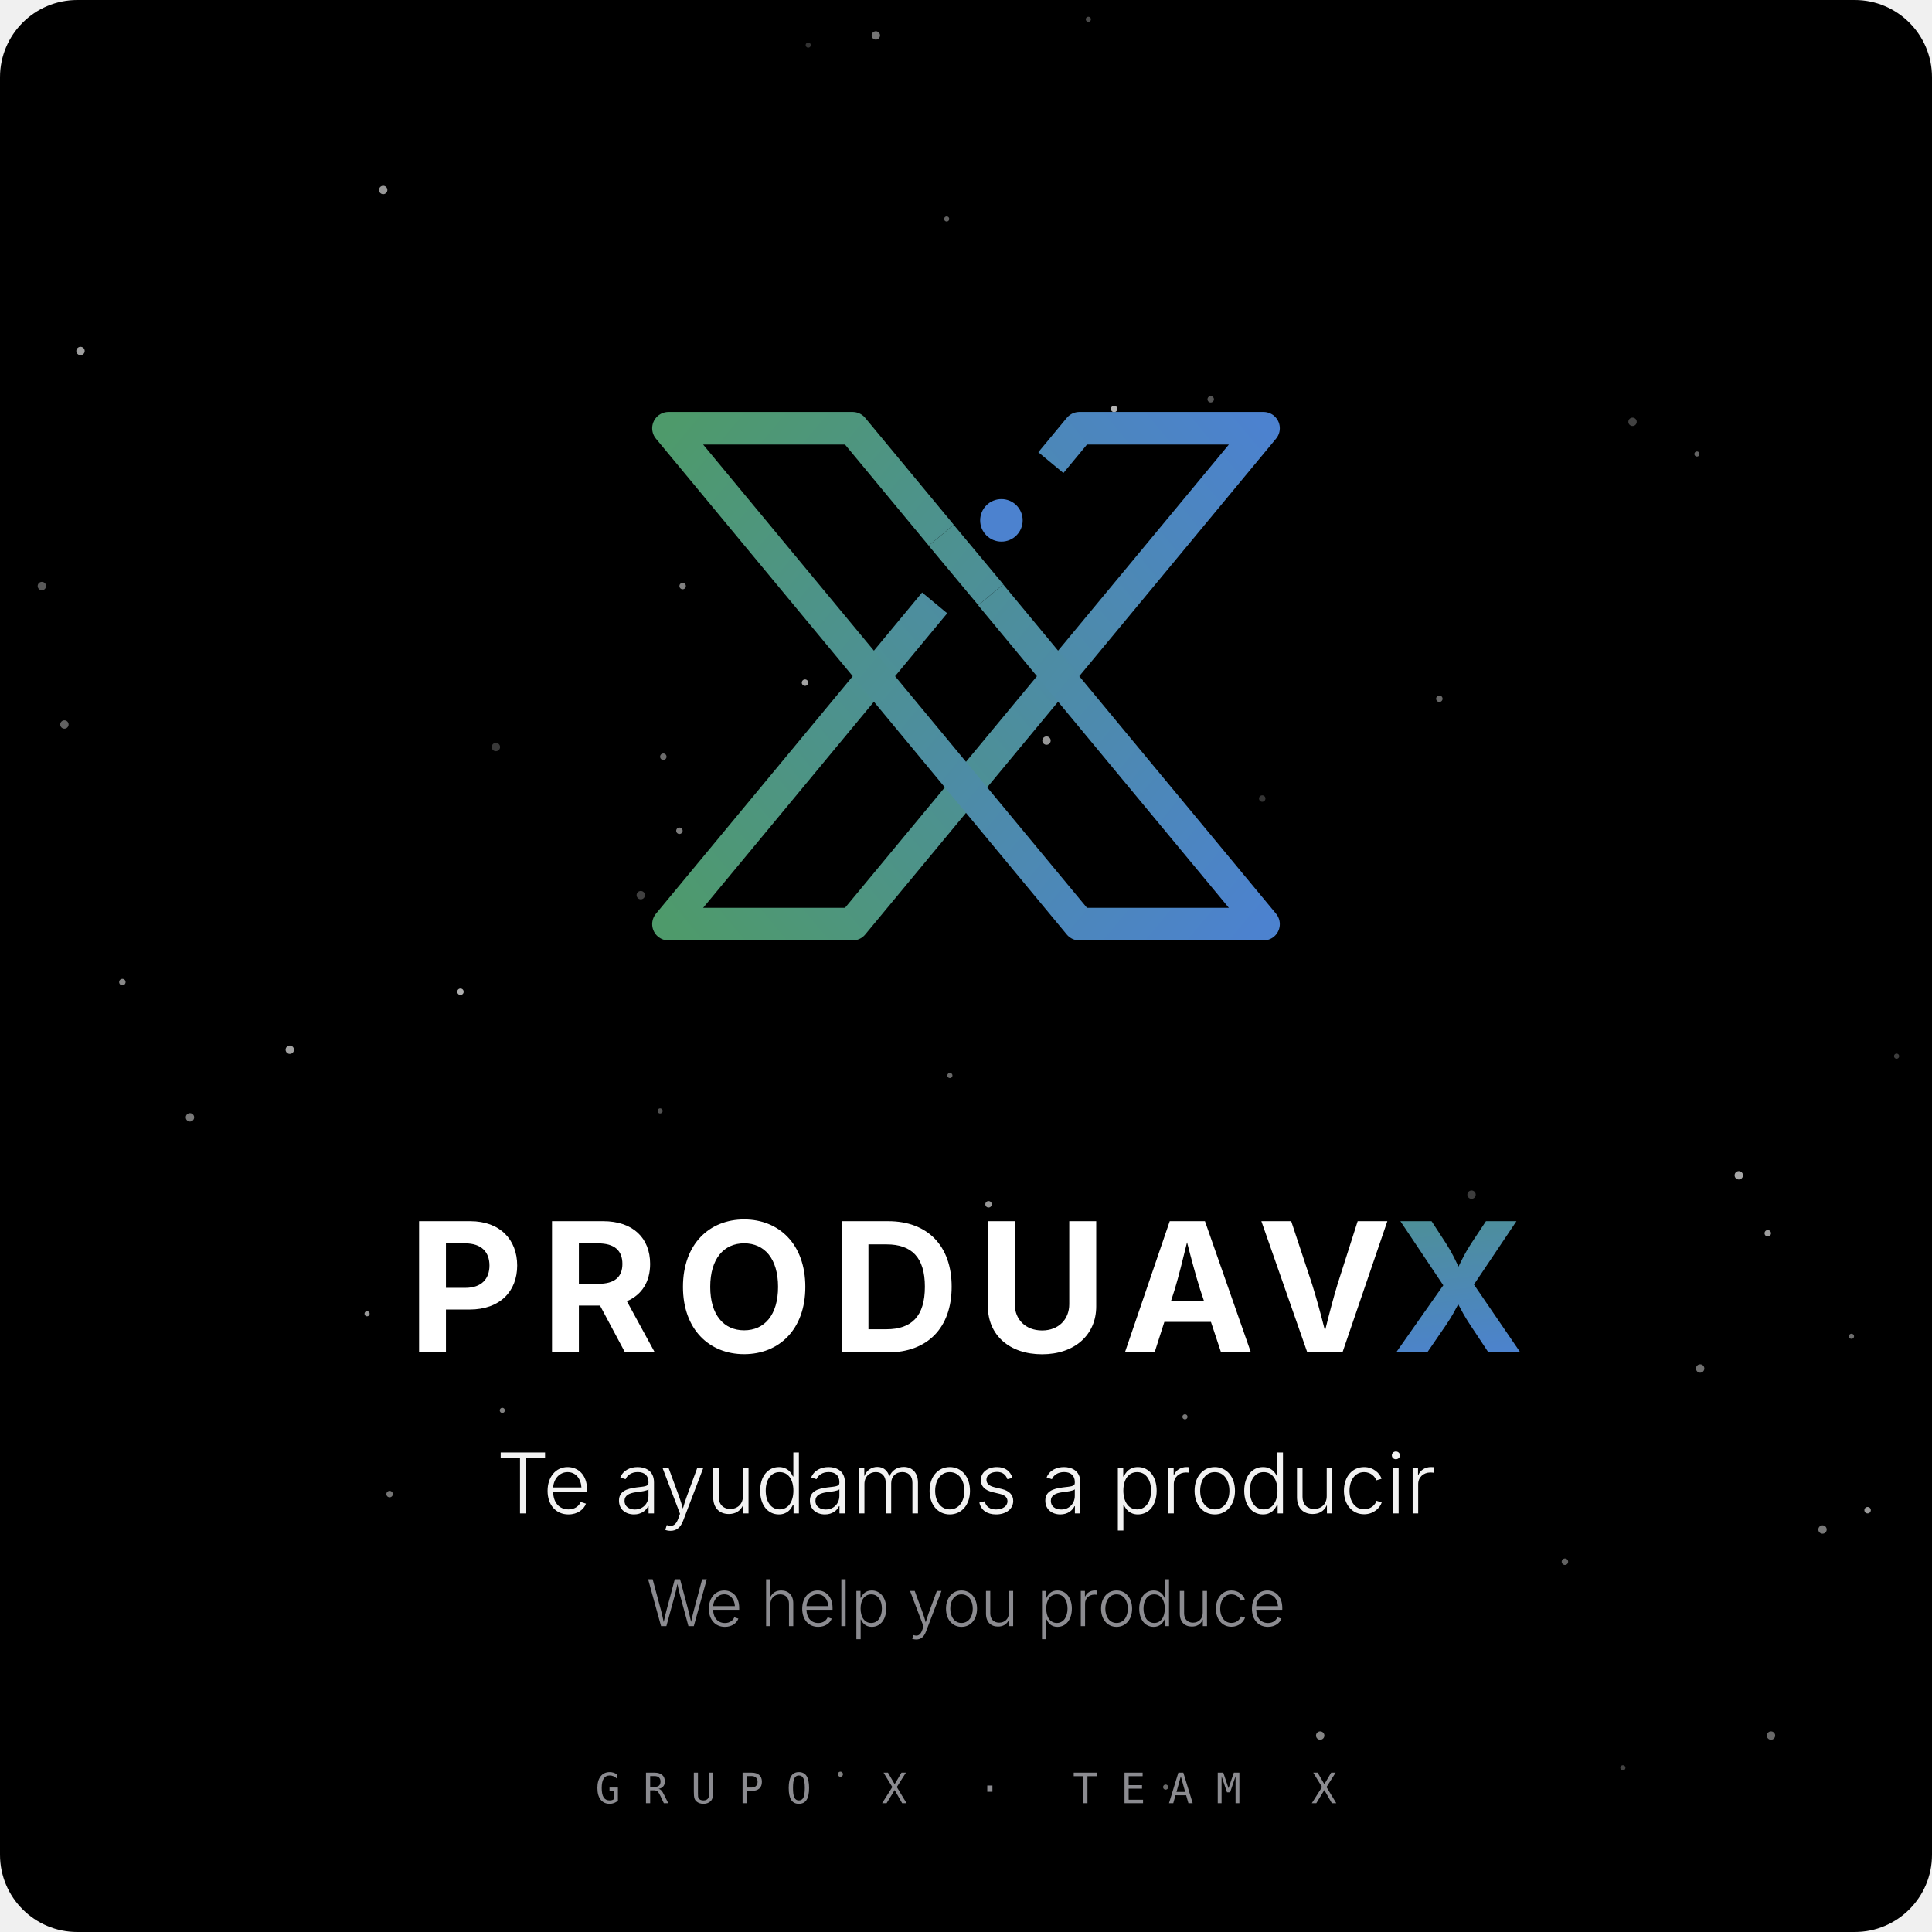
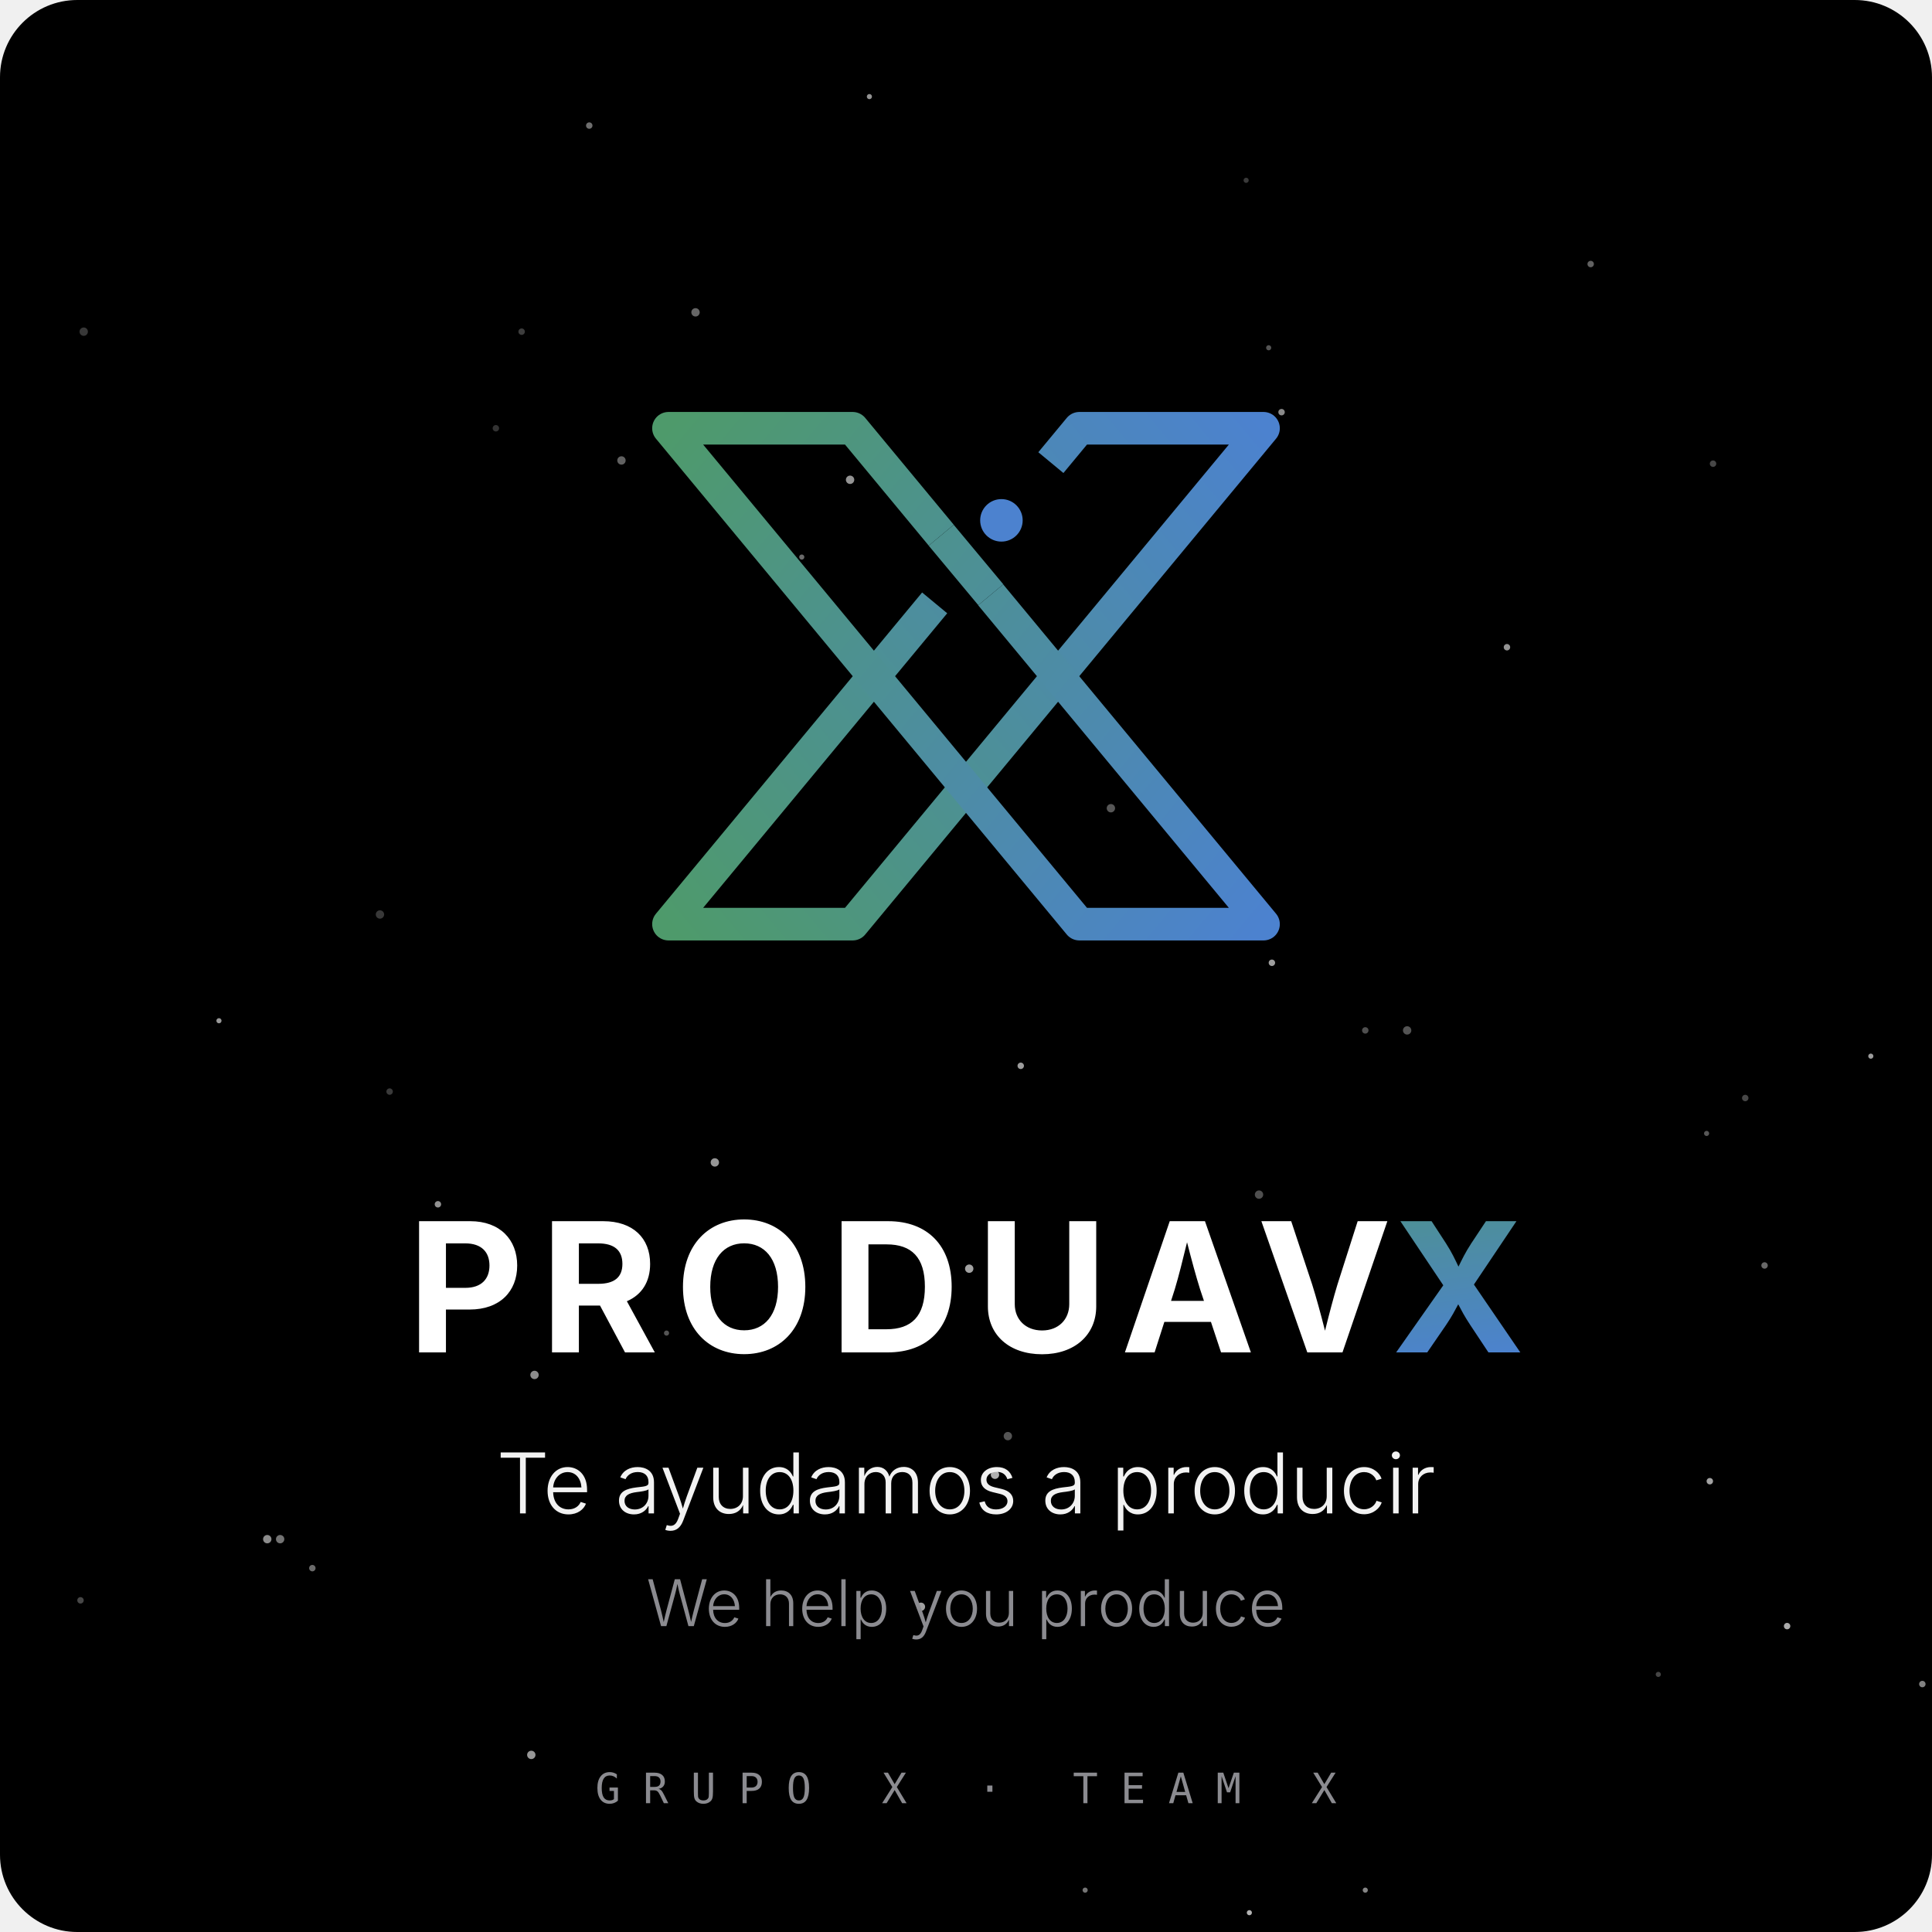
<svg xmlns="http://www.w3.org/2000/svg" viewBox="0 0 600 600">
  <rect width="600" height="600" rx="24" fill="#000" />
-   <circle cx="211" cy="258" r="1" fill="#fff" opacity="0.49" />
-   <circle cx="154" cy="232" r="1.3" fill="#fff" opacity="0.22" />
-   <circle cx="251" cy="14" r="0.8" fill="#fff" opacity="0.20" />
-   <circle cx="566" cy="475" r="1.3" fill="#fff" opacity="0.47" />
-   <circle cx="550" cy="539" r="1.3" fill="#fff" opacity="0.41" />
-   <circle cx="143" cy="308" r="1" fill="#fff" opacity="0.68" />
-   <circle cx="20" cy="225" r="1.3" fill="#fff" opacity="0.38" />
-   <circle cx="205" cy="345" r="0.8" fill="#fff" opacity="0.32" />
-   <circle cx="504" cy="549" r="0.8" fill="#fff" opacity="0.26" />
-   <circle cx="59" cy="347" r="1.3" fill="#fff" opacity="0.47" />
-   <circle cx="152" cy="389" r="0.8" fill="#fff" opacity="0.66" />
-   <circle cx="507" cy="131" r="1.3" fill="#fff" opacity="0.26" />
-   <circle cx="250" cy="212" r="1" fill="#fff" opacity="0.64" />
-   <circle cx="486" cy="485" r="1" fill="#fff" opacity="0.38" />
-   <circle cx="339" cy="290" r="1.3" fill="#fff" opacity="0.59" />
-   <circle cx="156" cy="438" r="0.8" fill="#fff" opacity="0.50" />
-   <circle cx="376" cy="124" r="1" fill="#fff" opacity="0.33" />
-   <circle cx="362" cy="555" r="0.8" fill="#fff" opacity="0.42" />
-   <circle cx="589" cy="328" r="0.8" fill="#fff" opacity="0.24" />
-   <circle cx="307" cy="374" r="1" fill="#fff" opacity="0.59" />
-   <circle cx="261" cy="551" r="0.8" fill="#fff" opacity="0.50" />
-   <circle cx="540" cy="365" r="1.3" fill="#fff" opacity="0.65" />
-   <circle cx="549" cy="383" r="1" fill="#fff" opacity="0.61" />
-   <circle cx="346" cy="127" r="1" fill="#fff" opacity="0.70" />
-   <circle cx="575" cy="415" r="0.8" fill="#fff" opacity="0.43" />
-   <circle cx="119" cy="59" r="1.3" fill="#fff" opacity="0.59" />
-   <circle cx="206" cy="235" r="1" fill="#fff" opacity="0.42" />
-   <circle cx="392" cy="248" r="1" fill="#fff" opacity="0.21" />
-   <circle cx="25" cy="109" r="1.3" fill="#fff" opacity="0.62" />
-   <circle cx="121" cy="464" r="1" fill="#fff" opacity="0.46" />
-   <circle cx="338" cy="6" r="0.8" fill="#fff" opacity="0.29" />
-   <circle cx="90" cy="326" r="1.3" fill="#fff" opacity="0.63" />
-   <circle cx="527" cy="141" r="0.8" fill="#fff" opacity="0.39" />
-   <circle cx="13" cy="182" r="1.3" fill="#fff" opacity="0.35" />
-   <circle cx="368" cy="440" r="0.8" fill="#fff" opacity="0.47" />
-   <circle cx="457" cy="371" r="1.3" fill="#fff" opacity="0.24" />
-   <circle cx="295" cy="334" r="0.8" fill="#fff" opacity="0.41" />
-   <circle cx="212" cy="182" r="1" fill="#fff" opacity="0.50" />
-   <circle cx="38" cy="305" r="1" fill="#fff" opacity="0.53" />
-   <circle cx="272" cy="11" r="1.3" fill="#fff" opacity="0.46" />
-   <circle cx="580" cy="469" r="1" fill="#fff" opacity="0.59" />
-   <circle cx="294" cy="68" r="0.8" fill="#fff" opacity="0.38" />
-   <circle cx="199" cy="278" r="1.3" fill="#fff" opacity="0.25" />
-   <circle cx="276" cy="276" r="1" fill="#fff" opacity="0.52" />
-   <circle cx="412" cy="414" r="0.8" fill="#fff" opacity="0.68" />
-   <circle cx="114" cy="408" r="0.8" fill="#fff" opacity="0.59" />
-   <circle cx="325" cy="230" r="1.3" fill="#fff" opacity="0.59" />
-   <circle cx="528" cy="425" r="1.3" fill="#fff" opacity="0.44" />
-   <circle cx="447" cy="217" r="1" fill="#fff" opacity="0.41" />
-   <circle cx="410" cy="539" r="1.3" fill="#fff" opacity="0.52" />
+   <circle cx="249" cy="173" r="0.8" fill="#fff" opacity="0.42" />
+   <circle cx="317" cy="331" r="1" fill="#fff" opacity="0.61" />
+   <circle cx="262" cy="135" r="1.3" fill="#fff" opacity="0.43" />
+   <circle cx="118" cy="284" r="1.3" fill="#fff" opacity="0.22" />
+   <circle cx="68" cy="317" r="0.8" fill="#fff" opacity="0.60" />
+   <circle cx="494" cy="82" r="1" fill="#fff" opacity="0.38" />
+   <circle cx="391" cy="371" r="1.3" fill="#fff" opacity="0.31" />
+   <circle cx="270" cy="30" r="0.8" fill="#fff" opacity="0.58" />
+   <circle cx="468" cy="201" r="1" fill="#fff" opacity="0.58" />
+   <circle cx="162" cy="103" r="1" fill="#fff" opacity="0.24" />
+   <circle cx="581" cy="328" r="0.8" fill="#fff" opacity="0.61" />
+   <circle cx="97" cy="487" r="1" fill="#fff" opacity="0.42" />
+   <circle cx="309" cy="458" r="1.3" fill="#fff" opacity="0.69" />
+   <circle cx="193" cy="143" r="1.3" fill="#fff" opacity="0.38" />
+   <circle cx="222" cy="361" r="1.3" fill="#fff" opacity="0.59" />
+   <circle cx="183" cy="39" r="1" fill="#fff" opacity="0.43" />
+   <circle cx="515" cy="520" r="0.8" fill="#fff" opacity="0.27" />
+   <circle cx="166" cy="427" r="1.3" fill="#fff" opacity="0.55" />
+   <circle cx="388" cy="594" r="0.8" fill="#fff" opacity="0.70" />
+   <circle cx="542" cy="341" r="1" fill="#fff" opacity="0.28" />
+   <circle cx="597" cy="523" r="1" fill="#fff" opacity="0.51" />
+   <circle cx="286" cy="499" r="1.3" fill="#fff" opacity="0.63" />
+   <circle cx="555" cy="505" r="1" fill="#fff" opacity="0.67" />
+   <circle cx="337" cy="587" r="0.8" fill="#fff" opacity="0.46" />
+   <circle cx="207" cy="414" r="0.8" fill="#fff" opacity="0.33" />
+   <circle cx="398" cy="128" r="1" fill="#fff" opacity="0.54" />
+   <circle cx="532" cy="144" r="1" fill="#fff" opacity="0.28" />
+   <circle cx="83" cy="478" r="1.3" fill="#fff" opacity="0.55" />
+   <circle cx="301" cy="394" r="1.3" fill="#fff" opacity="0.64" />
+   <circle cx="424" cy="320" r="1" fill="#fff" opacity="0.31" />
+   <circle cx="136" cy="374" r="1" fill="#fff" opacity="0.57" />
+   <circle cx="154" cy="133" r="1" fill="#fff" opacity="0.20" />
+   <circle cx="216" cy="97" r="1.3" fill="#fff" opacity="0.40" />
+   <circle cx="437" cy="320" r="1.3" fill="#fff" opacity="0.33" />
+   <circle cx="165" cy="545" r="1.3" fill="#fff" opacity="0.59" />
+   <circle cx="345" cy="251" r="1.3" fill="#fff" opacity="0.34" />
+   <circle cx="530" cy="352" r="0.8" fill="#fff" opacity="0.34" />
+   <circle cx="25" cy="497" r="1" fill="#fff" opacity="0.28" />
+   <circle cx="531" cy="460" r="1" fill="#fff" opacity="0.64" />
+   <circle cx="313" cy="446" r="1.3" fill="#fff" opacity="0.33" />
+   <circle cx="424" cy="587" r="0.8" fill="#fff" opacity="0.52" />
+   <circle cx="395" cy="299" r="1" fill="#fff" opacity="0.62" />
+   <circle cx="87" cy="478" r="1.3" fill="#fff" opacity="0.45" />
+   <circle cx="394" cy="108" r="0.8" fill="#fff" opacity="0.33" />
+   <circle cx="264" cy="149" r="1.3" fill="#fff" opacity="0.58" />
+   <circle cx="387" cy="56" r="0.8" fill="#fff" opacity="0.23" />
+   <circle cx="121" cy="339" r="1" fill="#fff" opacity="0.23" />
+   <circle cx="458" cy="387" r="1.3" fill="#fff" opacity="0.24" />
+   <circle cx="26" cy="103" r="1.3" fill="#fff" opacity="0.22" />
+   <circle cx="548" cy="393" r="1" fill="#fff" opacity="0.41" />
  <g transform="translate(190.0 100.0) scale(2.200)">
    <defs>
      <linearGradient id="g1" gradientUnits="userSpaceOnUse" x1="8" y1="15" x2="92" y2="85">
        <stop offset="0" stop-color="#4E9A6B" />
        <stop offset="1" stop-color="#4C82CF" />
      </linearGradient>
      <linearGradient id="g2" gradientUnits="userSpaceOnUse" x1="92" y1="15" x2="8" y2="85">
        <stop offset="0" stop-color="#4C82CF" />
        <stop offset="1" stop-color="#4E9A6B" />
      </linearGradient>
    </defs>
    <g fill="none" stroke-width="4.6" stroke-linejoin="round" stroke-linecap="round">
      <polygon points="66,15 92,15 34,85 8,85" stroke="url(#g2)" />
      <polygon points="8,15 34,15 92,85 66,85" stroke="url(#g1)" />
      <line x1="62.4" y1="20.2" x2="46" y2="40" stroke="#000" stroke-width="7.4" stroke-linecap="butt" />
      <line x1="46.5" y1="30.1" x2="53.5" y2="38.5" stroke="#000" stroke-width="8.6" stroke-linecap="butt" />
      <line x1="46.5" y1="30.1" x2="53.5" y2="38.5" stroke="url(#g1)" stroke-width="4.6" stroke-linecap="butt" />
    </g>
    <circle cx="55" cy="28" r="3" fill="#4C82CF" />
  </g>
  <defs>
    <linearGradient id="wg" x1="0" y1="0" x2="1" y2="1">
      <stop offset="0" stop-color="#4E9A6B" />
      <stop offset="1" stop-color="#4C82CF" />
    </linearGradient>
  </defs>
  <text x="300" y="420" text-anchor="middle" font-family="'Montserrat','Inter','Helvetica Neue',Arial,sans-serif" font-weight="700" font-size="56" letter-spacing="5.0" fill="#fff">PRODUAV<tspan fill="url(#wg)">X</tspan>
  </text>
  <text x="300" y="470" text-anchor="middle" font-family="'Inter Tight','Inter','Helvetica Neue',Arial,sans-serif" font-weight="300" font-size="26" fill="#f2f2f2" letter-spacing="0">Te ayudamos a producir</text>
  <text x="300" y="505" text-anchor="middle" font-family="'Inter Tight','Inter','Helvetica Neue',Arial,sans-serif" font-weight="300" font-size="20" fill="#8b8b90" letter-spacing="0">We help you produce</text>
  <text x="300" y="560" text-anchor="middle" font-family="'JetBrains Mono','DejaVu Sans Mono',monospace" font-weight="400" font-size="13" fill="#8b8b90" letter-spacing="7">GRUPO X · TEAM X</text>
</svg>
